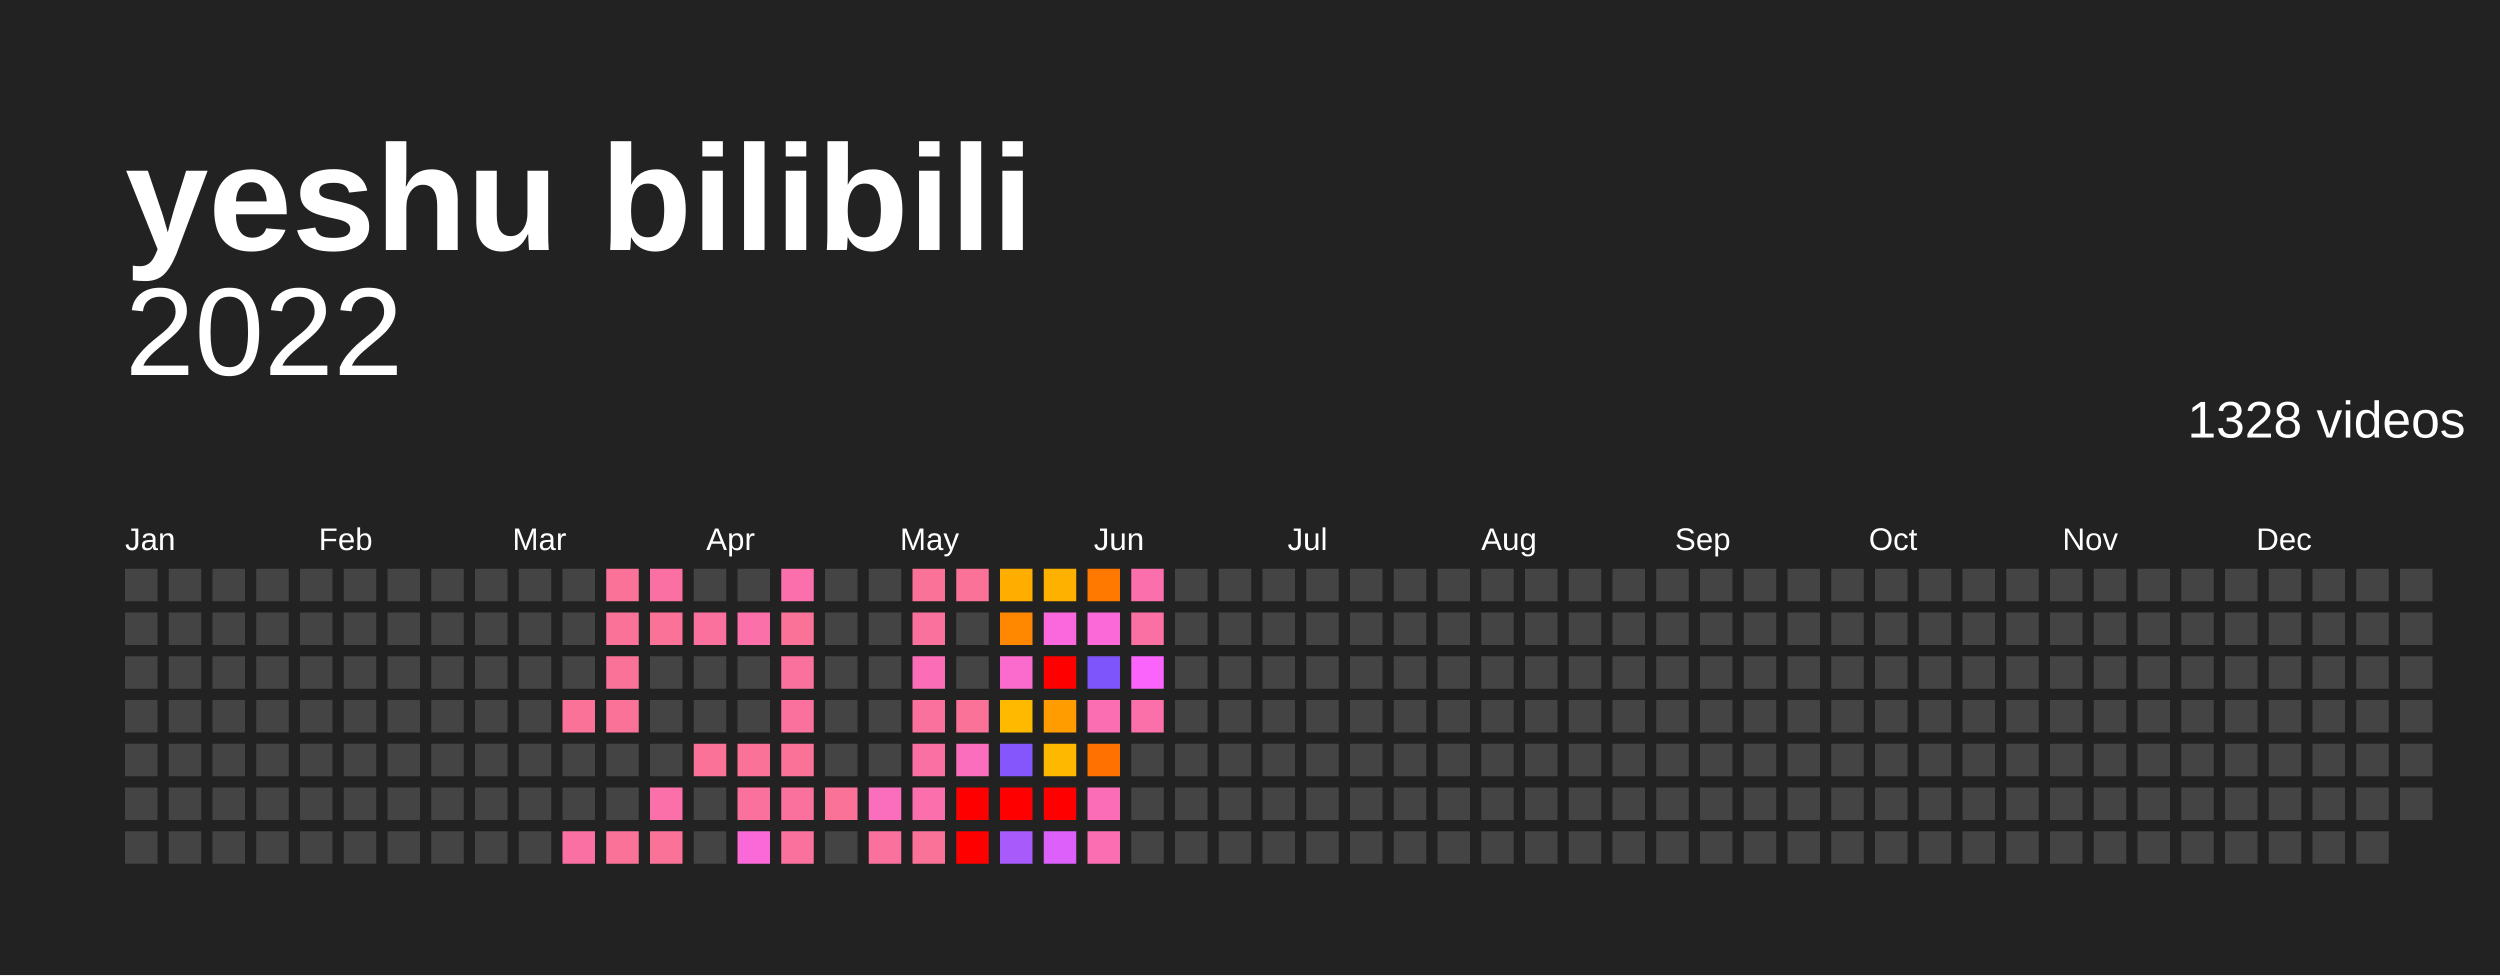
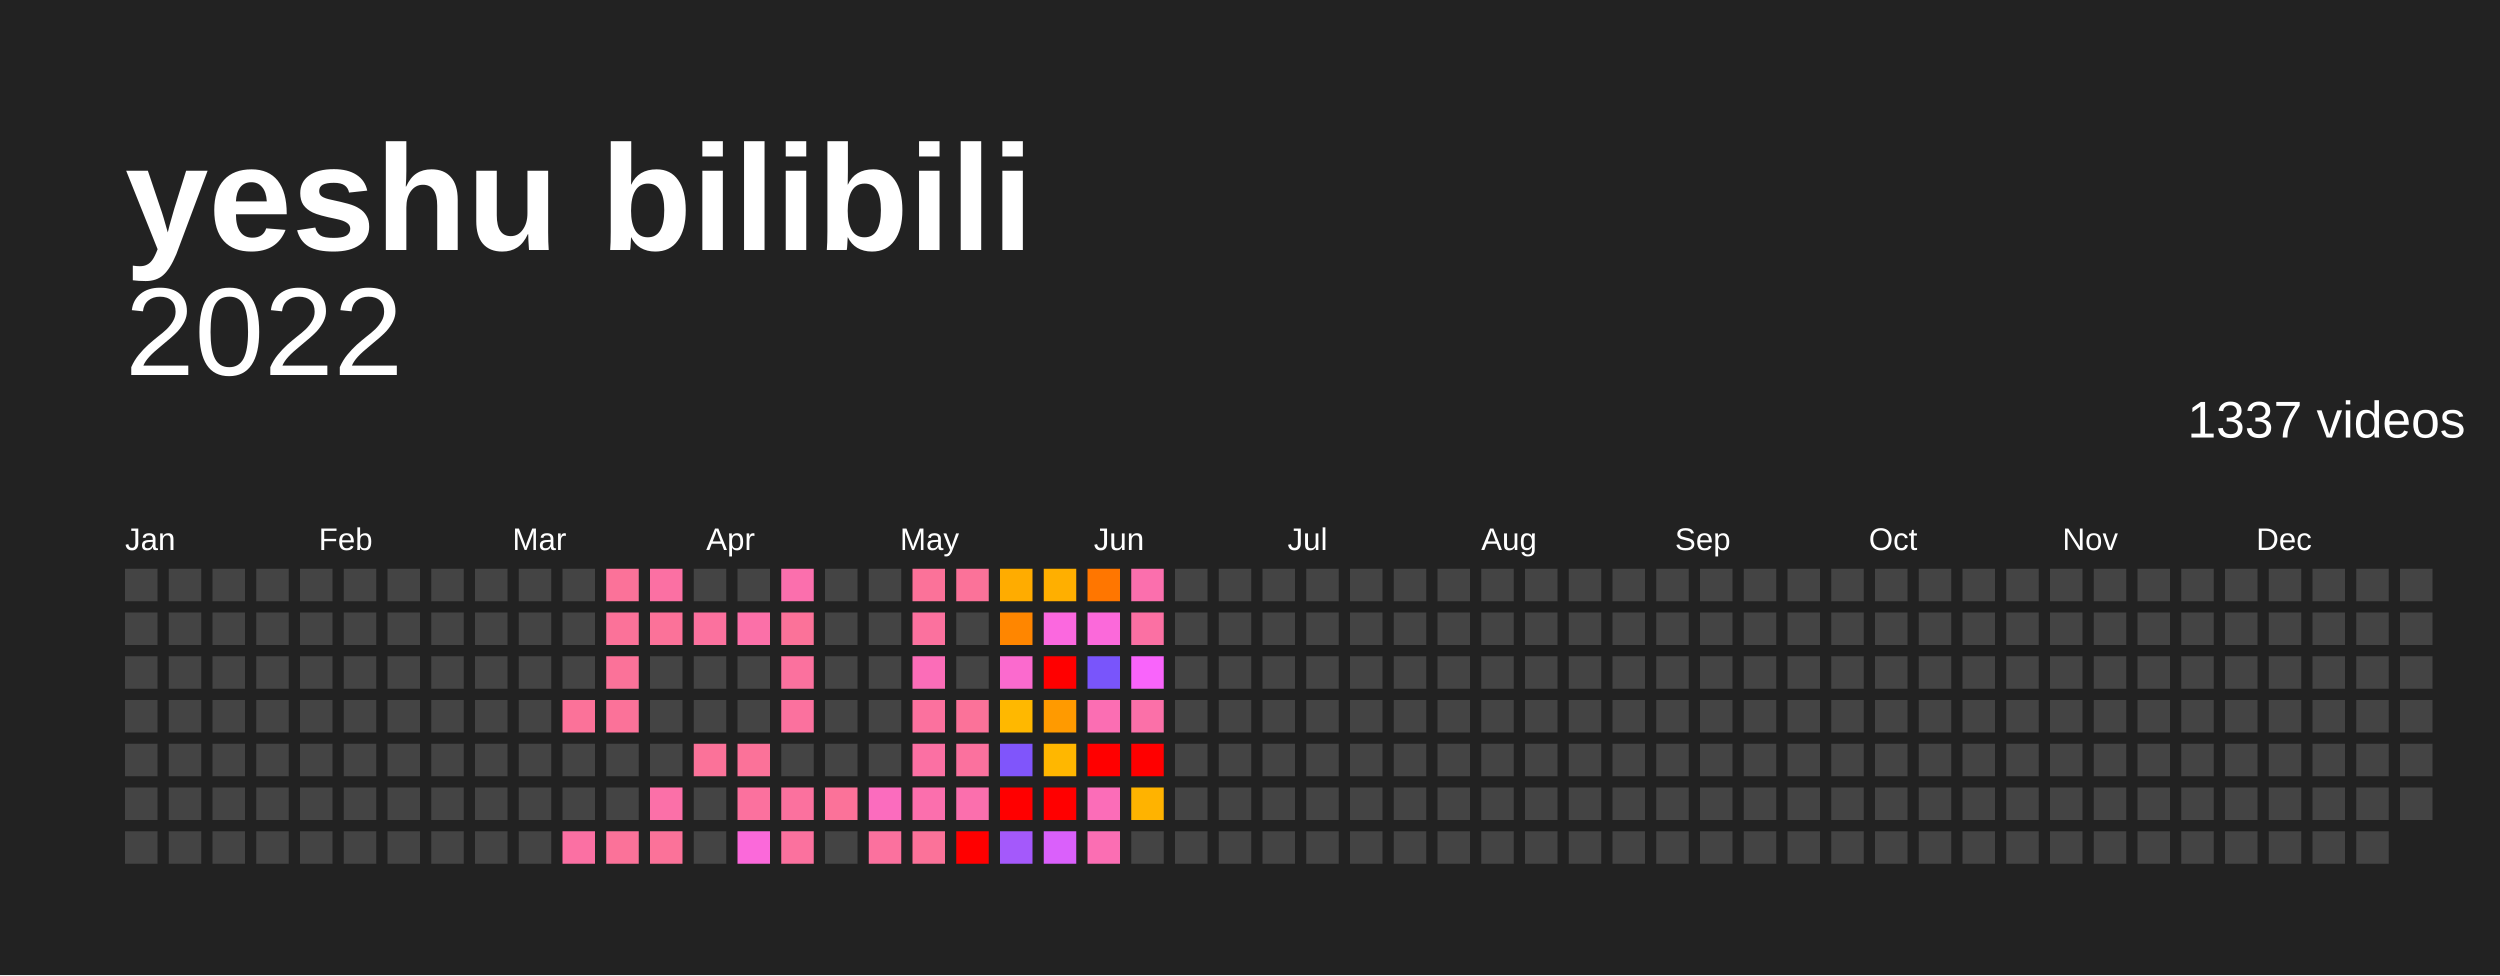
<svg xmlns="http://www.w3.org/2000/svg" baseProfile="full" height="78mm" version="1.1" viewBox="0,0,200,78" width="200mm">
  <defs />
  <rect fill="#222222" height="78" width="200" x="0" y="0" />
  <text fill="#FFFFFF" style="font-size:12px; font-family:Arial; font-weight:bold;" x="10" y="20">yeshu bilibili</text>
  <text alignment-baseline="hanging" fill="#FFFFFF" style="font-size:10.0px; font-family:Arial;" x="10" y="30">2022</text>
-   <text alignment-baseline="hanging" fill="#FFFFFF" style="font-size:4.125px; font-family:Arial;" x="175" y="35">1328 videos</text>
+   <text alignment-baseline="hanging" fill="#FFFFFF" style="font-size:4.125px; font-family:Arial;" x="175" y="35">1337 videos</text>
  <text fill="#FFFFFF" style="font-size:2.5px; font-family:Arial" x="10.0" y="44">Jan</text>
  <text fill="#FFFFFF" style="font-size:2.5px; font-family:Arial" x="25.5" y="44">Feb</text>
  <text fill="#FFFFFF" style="font-size:2.5px; font-family:Arial" x="41.0" y="44">Mar</text>
  <text fill="#FFFFFF" style="font-size:2.5px; font-family:Arial" x="56.5" y="44">Apr</text>
  <text fill="#FFFFFF" style="font-size:2.5px; font-family:Arial" x="72.0" y="44">May</text>
  <text fill="#FFFFFF" style="font-size:2.5px; font-family:Arial" x="87.5" y="44">Jun</text>
  <text fill="#FFFFFF" style="font-size:2.5px; font-family:Arial" x="103.0" y="44">Jul</text>
  <text fill="#FFFFFF" style="font-size:2.5px; font-family:Arial" x="118.5" y="44">Aug</text>
  <text fill="#FFFFFF" style="font-size:2.5px; font-family:Arial" x="134.0" y="44">Sep</text>
  <text fill="#FFFFFF" style="font-size:2.5px; font-family:Arial" x="149.5" y="44">Oct</text>
  <text fill="#FFFFFF" style="font-size:2.5px; font-family:Arial" x="165.0" y="44">Nov</text>
  <text fill="#FFFFFF" style="font-size:2.5px; font-family:Arial" x="180.5" y="44">Dec</text>
  <rect fill="#444444" height="2.6" width="2.6" x="10.0" y="45.5" />
  <rect fill="#444444" height="2.6" width="2.6" x="10.0" y="49.0" />
  <rect fill="#444444" height="2.6" width="2.6" x="10.0" y="52.5" />
  <rect fill="#444444" height="2.6" width="2.6" x="10.0" y="56.0" />
  <rect fill="#444444" height="2.6" width="2.6" x="10.0" y="59.5" />
  <rect fill="#444444" height="2.6" width="2.6" x="10.0" y="63.0" />
  <rect fill="#444444" height="2.6" width="2.6" x="10.0" y="66.5" />
  <rect fill="#444444" height="2.6" width="2.6" x="13.5" y="45.5" />
  <rect fill="#444444" height="2.6" width="2.6" x="13.5" y="49.0" />
  <rect fill="#444444" height="2.6" width="2.6" x="13.5" y="52.5" />
  <rect fill="#444444" height="2.6" width="2.6" x="13.5" y="56.0" />
  <rect fill="#444444" height="2.6" width="2.6" x="13.5" y="59.5" />
  <rect fill="#444444" height="2.6" width="2.6" x="13.5" y="63.0" />
  <rect fill="#444444" height="2.6" width="2.6" x="13.5" y="66.5" />
  <rect fill="#444444" height="2.6" width="2.6" x="17.0" y="45.5" />
  <rect fill="#444444" height="2.6" width="2.6" x="17.0" y="49.0" />
  <rect fill="#444444" height="2.6" width="2.6" x="17.0" y="52.5" />
  <rect fill="#444444" height="2.6" width="2.6" x="17.0" y="56.0" />
  <rect fill="#444444" height="2.6" width="2.6" x="17.0" y="59.5" />
  <rect fill="#444444" height="2.6" width="2.6" x="17.0" y="63.0" />
  <rect fill="#444444" height="2.6" width="2.6" x="17.0" y="66.5" />
  <rect fill="#444444" height="2.6" width="2.6" x="20.5" y="45.5" />
  <rect fill="#444444" height="2.6" width="2.6" x="20.5" y="49.0" />
  <rect fill="#444444" height="2.6" width="2.6" x="20.5" y="52.5" />
  <rect fill="#444444" height="2.6" width="2.6" x="20.5" y="56.0" />
  <rect fill="#444444" height="2.6" width="2.6" x="20.5" y="59.5" />
  <rect fill="#444444" height="2.6" width="2.6" x="20.5" y="63.0" />
  <rect fill="#444444" height="2.6" width="2.6" x="20.5" y="66.5" />
  <rect fill="#444444" height="2.6" width="2.6" x="24.0" y="45.5" />
  <rect fill="#444444" height="2.6" width="2.6" x="24.0" y="49.0" />
  <rect fill="#444444" height="2.6" width="2.6" x="24.0" y="52.5" />
  <rect fill="#444444" height="2.6" width="2.6" x="24.0" y="56.0" />
  <rect fill="#444444" height="2.6" width="2.6" x="24.0" y="59.5" />
  <rect fill="#444444" height="2.6" width="2.6" x="24.0" y="63.0" />
  <rect fill="#444444" height="2.6" width="2.6" x="24.0" y="66.5" />
  <rect fill="#444444" height="2.6" width="2.6" x="27.5" y="45.5" />
  <rect fill="#444444" height="2.6" width="2.6" x="27.5" y="49.0" />
  <rect fill="#444444" height="2.6" width="2.6" x="27.5" y="52.5" />
  <rect fill="#444444" height="2.6" width="2.6" x="27.5" y="56.0" />
  <rect fill="#444444" height="2.6" width="2.6" x="27.5" y="59.5" />
  <rect fill="#444444" height="2.6" width="2.6" x="27.5" y="63.0" />
  <rect fill="#444444" height="2.6" width="2.6" x="27.5" y="66.5" />
  <rect fill="#444444" height="2.6" width="2.6" x="31.0" y="45.5" />
  <rect fill="#444444" height="2.6" width="2.6" x="31.0" y="49.0" />
  <rect fill="#444444" height="2.6" width="2.6" x="31.0" y="52.5" />
  <rect fill="#444444" height="2.6" width="2.6" x="31.0" y="56.0" />
  <rect fill="#444444" height="2.6" width="2.6" x="31.0" y="59.5" />
  <rect fill="#444444" height="2.6" width="2.6" x="31.0" y="63.0" />
  <rect fill="#444444" height="2.6" width="2.6" x="31.0" y="66.5" />
  <rect fill="#444444" height="2.6" width="2.6" x="34.5" y="45.5" />
  <rect fill="#444444" height="2.6" width="2.6" x="34.5" y="49.0" />
  <rect fill="#444444" height="2.6" width="2.6" x="34.5" y="52.5" />
  <rect fill="#444444" height="2.6" width="2.6" x="34.5" y="56.0" />
  <rect fill="#444444" height="2.6" width="2.6" x="34.5" y="59.5" />
  <rect fill="#444444" height="2.6" width="2.6" x="34.5" y="63.0" />
  <rect fill="#444444" height="2.6" width="2.6" x="34.5" y="66.5" />
  <rect fill="#444444" height="2.6" width="2.6" x="38.0" y="45.5" />
  <rect fill="#444444" height="2.6" width="2.6" x="38.0" y="49.0" />
  <rect fill="#444444" height="2.6" width="2.6" x="38.0" y="52.5" />
  <rect fill="#444444" height="2.6" width="2.6" x="38.0" y="56.0" />
  <rect fill="#444444" height="2.6" width="2.6" x="38.0" y="59.5" />
  <rect fill="#444444" height="2.6" width="2.6" x="38.0" y="63.0" />
  <rect fill="#444444" height="2.6" width="2.6" x="38.0" y="66.5" />
  <rect fill="#444444" height="2.6" width="2.6" x="41.5" y="45.5" />
  <rect fill="#444444" height="2.6" width="2.6" x="41.5" y="49.0" />
  <rect fill="#444444" height="2.6" width="2.6" x="41.5" y="52.5" />
  <rect fill="#444444" height="2.6" width="2.6" x="41.5" y="56.0" />
  <rect fill="#444444" height="2.6" width="2.6" x="41.5" y="59.5" />
  <rect fill="#444444" height="2.6" width="2.6" x="41.5" y="63.0" />
  <rect fill="#444444" height="2.6" width="2.6" x="41.5" y="66.5" />
  <rect fill="#444444" height="2.6" width="2.6" x="45.0" y="45.5" />
  <rect fill="#444444" height="2.6" width="2.6" x="45.0" y="49.0" />
  <rect fill="#444444" height="2.6" width="2.6" x="45.0" y="52.5" />
  <rect fill="#fb7299" height="2.6" width="2.6" x="45.0" y="56.0" />
  <rect fill="#444444" height="2.6" width="2.6" x="45.0" y="59.5" />
  <rect fill="#444444" height="2.6" width="2.6" x="45.0" y="63.0" />
  <rect fill="#fb70a3" height="2.6" width="2.6" x="45.0" y="66.5" />
  <rect fill="#fb7299" height="2.6" width="2.6" x="48.5" y="45.5" />
  <rect fill="#fb7299" height="2.6" width="2.6" x="48.5" y="49.0" />
  <rect fill="#fb7299" height="2.6" width="2.6" x="48.5" y="52.5" />
  <rect fill="#fb7299" height="2.6" width="2.6" x="48.5" y="56.0" />
  <rect fill="#444444" height="2.6" width="2.6" x="48.5" y="59.5" />
  <rect fill="#444444" height="2.6" width="2.6" x="48.5" y="63.0" />
  <rect fill="#fb7299" height="2.6" width="2.6" x="48.5" y="66.5" />
  <rect fill="#fb70a3" height="2.6" width="2.6" x="52.0" y="45.5" />
  <rect fill="#fb7299" height="2.6" width="2.6" x="52.0" y="49.0" />
  <rect fill="#444444" height="2.6" width="2.6" x="52.0" y="52.5" />
  <rect fill="#444444" height="2.6" width="2.6" x="52.0" y="56.0" />
  <rect fill="#444444" height="2.6" width="2.6" x="52.0" y="59.5" />
  <rect fill="#fb70a8" height="2.6" width="2.6" x="52.0" y="63.0" />
  <rect fill="#fb7299" height="2.6" width="2.6" x="52.0" y="66.5" />
  <rect fill="#444444" height="2.6" width="2.6" x="55.5" y="45.5" />
  <rect fill="#fb719e" height="2.6" width="2.6" x="55.5" y="49.0" />
  <rect fill="#444444" height="2.6" width="2.6" x="55.5" y="52.5" />
  <rect fill="#444444" height="2.6" width="2.6" x="55.5" y="56.0" />
  <rect fill="#fb7299" height="2.6" width="2.6" x="55.5" y="59.5" />
  <rect fill="#444444" height="2.6" width="2.6" x="55.5" y="63.0" />
  <rect fill="#444444" height="2.6" width="2.6" x="55.5" y="66.5" />
  <rect fill="#444444" height="2.6" width="2.6" x="59.0" y="45.5" />
  <rect fill="#fb70a8" height="2.6" width="2.6" x="59.0" y="49.0" />
  <rect fill="#444444" height="2.6" width="2.6" x="59.0" y="52.5" />
  <rect fill="#444444" height="2.6" width="2.6" x="59.0" y="56.0" />
  <rect fill="#fb7299" height="2.6" width="2.6" x="59.0" y="59.5" />
  <rect fill="#fb719e" height="2.6" width="2.6" x="59.0" y="63.0" />
-   <rect fill="#fb69d8" height="2.6" width="2.6" x="59.0" y="66.5" />
+   <rect fill="#fb69da" height="2.6" width="2.6" x="59.0" y="66.5" />
  <rect fill="#fb6fad" height="2.6" width="2.6" x="62.5" y="45.5" />
  <rect fill="#fb7299" height="2.6" width="2.6" x="62.5" y="49.0" />
  <rect fill="#fb719e" height="2.6" width="2.6" x="62.5" y="52.5" />
  <rect fill="#fb719e" height="2.6" width="2.6" x="62.5" y="56.0" />
-   <rect fill="#fb7299" height="2.6" width="2.6" x="62.5" y="59.5" />
+   <rect fill="#444444" height="2.6" width="2.6" x="62.5" y="59.5" />
  <rect fill="#fb719e" height="2.6" width="2.6" x="62.5" y="63.0" />
  <rect fill="#fb719e" height="2.6" width="2.6" x="62.5" y="66.5" />
  <rect fill="#444444" height="2.6" width="2.6" x="66.0" y="45.5" />
  <rect fill="#444444" height="2.6" width="2.6" x="66.0" y="49.0" />
  <rect fill="#444444" height="2.6" width="2.6" x="66.0" y="52.5" />
  <rect fill="#444444" height="2.6" width="2.6" x="66.0" y="56.0" />
  <rect fill="#444444" height="2.6" width="2.6" x="66.0" y="59.5" />
  <rect fill="#fb7299" height="2.6" width="2.6" x="66.0" y="63.0" />
  <rect fill="#444444" height="2.6" width="2.6" x="66.0" y="66.5" />
  <rect fill="#444444" height="2.6" width="2.6" x="69.5" y="45.5" />
  <rect fill="#444444" height="2.6" width="2.6" x="69.5" y="49.0" />
  <rect fill="#444444" height="2.6" width="2.6" x="69.5" y="52.5" />
  <rect fill="#444444" height="2.6" width="2.6" x="69.5" y="56.0" />
  <rect fill="#444444" height="2.6" width="2.6" x="69.5" y="59.5" />
-   <rect fill="#fb6dbd" height="2.6" width="2.6" x="69.5" y="63.0" />
+   <rect fill="#fb6cbe" height="2.6" width="2.6" x="69.5" y="63.0" />
  <rect fill="#fb719e" height="2.6" width="2.6" x="69.5" y="66.5" />
  <rect fill="#fb7299" height="2.6" width="2.6" x="73.0" y="45.5" />
  <rect fill="#fb719e" height="2.6" width="2.6" x="73.0" y="49.0" />
-   <rect fill="#fb6db7" height="2.6" width="2.6" x="73.0" y="52.5" />
+   <rect fill="#fb6db8" height="2.6" width="2.6" x="73.0" y="52.5" />
  <rect fill="#fb719e" height="2.6" width="2.6" x="73.0" y="56.0" />
  <rect fill="#fb70a3" height="2.6" width="2.6" x="73.0" y="59.5" />
  <rect fill="#fb6fad" height="2.6" width="2.6" x="73.0" y="63.0" />
  <rect fill="#fb7299" height="2.6" width="2.6" x="73.0" y="66.5" />
  <rect fill="#fb7299" height="2.6" width="2.6" x="76.5" y="45.5" />
  <rect fill="#444444" height="2.6" width="2.6" x="76.5" y="49.0" />
  <rect fill="#444444" height="2.6" width="2.6" x="76.5" y="52.5" />
  <rect fill="#fb7299" height="2.6" width="2.6" x="76.5" y="56.0" />
-   <rect fill="#fb6dbd" height="2.6" width="2.6" x="76.5" y="59.5" />
-   <rect fill="red" height="2.6" width="2.6" x="76.5" y="63.0" />
+   <rect fill="#fb719e" height="2.6" width="2.6" x="76.5" y="59.5" />
+   <rect fill="#fb6fad" height="2.6" width="2.6" x="76.5" y="63.0" />
  <rect fill="red" height="2.6" width="2.6" x="76.5" y="66.5" />
-   <rect fill="#ffae00" height="2.6" width="2.6" x="80.0" y="45.5" />
-   <rect fill="#ff8800" height="2.6" width="2.6" x="80.0" y="49.0" />
-   <rect fill="#fb6acd" height="2.6" width="2.6" x="80.0" y="52.5" />
-   <rect fill="#ffba00" height="2.6" width="2.6" x="80.0" y="56.0" />
-   <rect fill="#8556fb" height="2.6" width="2.6" x="80.0" y="59.5" />
+   <rect fill="#ffac00" height="2.6" width="2.6" x="80.0" y="45.5" />
+   <rect fill="#ff8600" height="2.6" width="2.6" x="80.0" y="49.0" />
+   <rect fill="#fb6ace" height="2.6" width="2.6" x="80.0" y="52.5" />
+   <rect fill="#ffb800" height="2.6" width="2.6" x="80.0" y="56.0" />
+   <rect fill="#8055fb" height="2.6" width="2.6" x="80.0" y="59.5" />
  <rect fill="red" height="2.6" width="2.6" x="80.0" y="63.0" />
-   <rect fill="#a85afb" height="2.6" width="2.6" x="80.0" y="66.5" />
-   <rect fill="#ffb100" height="2.6" width="2.6" x="83.5" y="45.5" />
-   <rect fill="#fb68de" height="2.6" width="2.6" x="83.5" y="49.0" />
+   <rect fill="#a459fb" height="2.6" width="2.6" x="80.0" y="66.5" />
+   <rect fill="#ffaf00" height="2.6" width="2.6" x="83.5" y="45.5" />
+   <rect fill="#fb68df" height="2.6" width="2.6" x="83.5" y="49.0" />
  <rect fill="red" height="2.6" width="2.6" x="83.5" y="52.5" />
-   <rect fill="#ff9c00" height="2.6" width="2.6" x="83.5" y="56.0" />
-   <rect fill="#ffb800" height="2.6" width="2.6" x="83.5" y="59.5" />
+   <rect fill="#ff9a00" height="2.6" width="2.6" x="83.5" y="56.0" />
+   <rect fill="#ffb700" height="2.6" width="2.6" x="83.5" y="59.5" />
  <rect fill="red" height="2.6" width="2.6" x="83.5" y="63.0" />
-   <rect fill="#dd60fb" height="2.6" width="2.6" x="83.5" y="66.5" />
-   <rect fill="#ff7800" height="2.6" width="2.6" x="87.0" y="45.5" />
-   <rect fill="#fb69d8" height="2.6" width="2.6" x="87.0" y="49.0" />
-   <rect fill="#7e55fb" height="2.6" width="2.6" x="87.0" y="52.5" />
-   <rect fill="#fb6eb2" height="2.6" width="2.6" x="87.0" y="56.0" />
-   <rect fill="#ff7100" height="2.6" width="2.6" x="87.0" y="59.5" />
-   <rect fill="#fb6db7" height="2.6" width="2.6" x="87.0" y="63.0" />
-   <rect fill="#fb6eb2" height="2.6" width="2.6" x="87.0" y="66.5" />
+   <rect fill="#da60fb" height="2.6" width="2.6" x="83.5" y="66.5" />
+   <rect fill="#ff7600" height="2.6" width="2.6" x="87.0" y="45.5" />
+   <rect fill="#fb69da" height="2.6" width="2.6" x="87.0" y="49.0" />
+   <rect fill="#7955fb" height="2.6" width="2.6" x="87.0" y="52.5" />
+   <rect fill="#fb6eb3" height="2.6" width="2.6" x="87.0" y="56.0" />
+   <rect fill="red" height="2.6" width="2.6" x="87.0" y="59.5" />
+   <rect fill="#fb6db8" height="2.6" width="2.6" x="87.0" y="63.0" />
+   <rect fill="#fb6eb3" height="2.6" width="2.6" x="87.0" y="66.5" />
  <rect fill="#fb6fad" height="2.6" width="2.6" x="90.5" y="45.5" />
  <rect fill="#fb70a3" height="2.6" width="2.6" x="90.5" y="49.0" />
-   <rect fill="#fb64fb" height="2.6" width="2.6" x="90.5" y="52.5" />
+   <rect fill="#f964fb" height="2.6" width="2.6" x="90.5" y="52.5" />
  <rect fill="#fb70a8" height="2.6" width="2.6" x="90.5" y="56.0" />
-   <rect fill="#444444" height="2.6" width="2.6" x="90.5" y="59.5" />
-   <rect fill="#444444" height="2.6" width="2.6" x="90.5" y="63.0" />
+   <rect fill="red" height="2.6" width="2.6" x="90.5" y="59.5" />
+   <rect fill="#ffb300" height="2.6" width="2.6" x="90.5" y="63.0" />
  <rect fill="#444444" height="2.6" width="2.6" x="90.5" y="66.5" />
  <rect fill="#444444" height="2.6" width="2.6" x="94.0" y="45.5" />
  <rect fill="#444444" height="2.6" width="2.6" x="94.0" y="49.0" />
  <rect fill="#444444" height="2.6" width="2.6" x="94.0" y="52.5" />
  <rect fill="#444444" height="2.6" width="2.6" x="94.0" y="56.0" />
  <rect fill="#444444" height="2.6" width="2.6" x="94.0" y="59.5" />
  <rect fill="#444444" height="2.6" width="2.6" x="94.0" y="63.0" />
  <rect fill="#444444" height="2.6" width="2.6" x="94.0" y="66.5" />
  <rect fill="#444444" height="2.6" width="2.6" x="97.5" y="45.5" />
  <rect fill="#444444" height="2.6" width="2.6" x="97.5" y="49.0" />
  <rect fill="#444444" height="2.6" width="2.6" x="97.5" y="52.5" />
  <rect fill="#444444" height="2.6" width="2.6" x="97.5" y="56.0" />
  <rect fill="#444444" height="2.6" width="2.6" x="97.5" y="59.5" />
  <rect fill="#444444" height="2.6" width="2.6" x="97.5" y="63.0" />
  <rect fill="#444444" height="2.6" width="2.6" x="97.5" y="66.5" />
  <rect fill="#444444" height="2.6" width="2.6" x="101.0" y="45.5" />
  <rect fill="#444444" height="2.6" width="2.6" x="101.0" y="49.0" />
  <rect fill="#444444" height="2.6" width="2.6" x="101.0" y="52.5" />
  <rect fill="#444444" height="2.6" width="2.6" x="101.0" y="56.0" />
  <rect fill="#444444" height="2.6" width="2.6" x="101.0" y="59.5" />
  <rect fill="#444444" height="2.6" width="2.6" x="101.0" y="63.0" />
  <rect fill="#444444" height="2.6" width="2.6" x="101.0" y="66.5" />
  <rect fill="#444444" height="2.6" width="2.6" x="104.5" y="45.5" />
  <rect fill="#444444" height="2.6" width="2.6" x="104.5" y="49.0" />
  <rect fill="#444444" height="2.6" width="2.6" x="104.5" y="52.5" />
  <rect fill="#444444" height="2.6" width="2.6" x="104.5" y="56.0" />
  <rect fill="#444444" height="2.6" width="2.6" x="104.5" y="59.5" />
  <rect fill="#444444" height="2.6" width="2.6" x="104.5" y="63.0" />
  <rect fill="#444444" height="2.6" width="2.6" x="104.5" y="66.5" />
  <rect fill="#444444" height="2.6" width="2.6" x="108.0" y="45.5" />
  <rect fill="#444444" height="2.6" width="2.6" x="108.0" y="49.0" />
  <rect fill="#444444" height="2.6" width="2.6" x="108.0" y="52.5" />
  <rect fill="#444444" height="2.6" width="2.6" x="108.0" y="56.0" />
  <rect fill="#444444" height="2.6" width="2.6" x="108.0" y="59.5" />
  <rect fill="#444444" height="2.6" width="2.6" x="108.0" y="63.0" />
  <rect fill="#444444" height="2.6" width="2.6" x="108.0" y="66.5" />
  <rect fill="#444444" height="2.6" width="2.6" x="111.5" y="45.5" />
  <rect fill="#444444" height="2.6" width="2.6" x="111.5" y="49.0" />
  <rect fill="#444444" height="2.6" width="2.6" x="111.5" y="52.5" />
  <rect fill="#444444" height="2.6" width="2.6" x="111.5" y="56.0" />
  <rect fill="#444444" height="2.6" width="2.6" x="111.5" y="59.5" />
  <rect fill="#444444" height="2.6" width="2.6" x="111.5" y="63.0" />
  <rect fill="#444444" height="2.6" width="2.6" x="111.5" y="66.5" />
  <rect fill="#444444" height="2.6" width="2.6" x="115.0" y="45.5" />
  <rect fill="#444444" height="2.6" width="2.6" x="115.0" y="49.0" />
  <rect fill="#444444" height="2.6" width="2.6" x="115.0" y="52.5" />
  <rect fill="#444444" height="2.6" width="2.6" x="115.0" y="56.0" />
  <rect fill="#444444" height="2.6" width="2.6" x="115.0" y="59.5" />
  <rect fill="#444444" height="2.6" width="2.6" x="115.0" y="63.0" />
  <rect fill="#444444" height="2.6" width="2.6" x="115.0" y="66.5" />
  <rect fill="#444444" height="2.6" width="2.6" x="118.5" y="45.5" />
  <rect fill="#444444" height="2.6" width="2.6" x="118.5" y="49.0" />
  <rect fill="#444444" height="2.6" width="2.6" x="118.5" y="52.5" />
  <rect fill="#444444" height="2.6" width="2.6" x="118.5" y="56.0" />
  <rect fill="#444444" height="2.6" width="2.6" x="118.5" y="59.5" />
  <rect fill="#444444" height="2.6" width="2.6" x="118.5" y="63.0" />
  <rect fill="#444444" height="2.6" width="2.6" x="118.5" y="66.5" />
  <rect fill="#444444" height="2.6" width="2.6" x="122.0" y="45.5" />
  <rect fill="#444444" height="2.6" width="2.6" x="122.0" y="49.0" />
  <rect fill="#444444" height="2.6" width="2.6" x="122.0" y="52.5" />
  <rect fill="#444444" height="2.6" width="2.6" x="122.0" y="56.0" />
  <rect fill="#444444" height="2.6" width="2.6" x="122.0" y="59.5" />
  <rect fill="#444444" height="2.6" width="2.6" x="122.0" y="63.0" />
  <rect fill="#444444" height="2.6" width="2.6" x="122.0" y="66.5" />
  <rect fill="#444444" height="2.6" width="2.6" x="125.5" y="45.5" />
  <rect fill="#444444" height="2.6" width="2.6" x="125.5" y="49.0" />
  <rect fill="#444444" height="2.6" width="2.6" x="125.5" y="52.5" />
  <rect fill="#444444" height="2.6" width="2.6" x="125.5" y="56.0" />
  <rect fill="#444444" height="2.6" width="2.6" x="125.5" y="59.5" />
  <rect fill="#444444" height="2.6" width="2.6" x="125.5" y="63.0" />
  <rect fill="#444444" height="2.6" width="2.6" x="125.5" y="66.5" />
  <rect fill="#444444" height="2.6" width="2.6" x="129.0" y="45.5" />
  <rect fill="#444444" height="2.6" width="2.6" x="129.0" y="49.0" />
  <rect fill="#444444" height="2.6" width="2.6" x="129.0" y="52.5" />
  <rect fill="#444444" height="2.6" width="2.6" x="129.0" y="56.0" />
  <rect fill="#444444" height="2.6" width="2.6" x="129.0" y="59.5" />
  <rect fill="#444444" height="2.6" width="2.6" x="129.0" y="63.0" />
  <rect fill="#444444" height="2.6" width="2.6" x="129.0" y="66.5" />
  <rect fill="#444444" height="2.6" width="2.6" x="132.5" y="45.5" />
  <rect fill="#444444" height="2.6" width="2.6" x="132.5" y="49.0" />
  <rect fill="#444444" height="2.6" width="2.6" x="132.5" y="52.5" />
  <rect fill="#444444" height="2.6" width="2.6" x="132.5" y="56.0" />
  <rect fill="#444444" height="2.6" width="2.6" x="132.5" y="59.5" />
  <rect fill="#444444" height="2.6" width="2.6" x="132.5" y="63.0" />
  <rect fill="#444444" height="2.6" width="2.6" x="132.5" y="66.5" />
  <rect fill="#444444" height="2.6" width="2.6" x="136.0" y="45.5" />
  <rect fill="#444444" height="2.6" width="2.6" x="136.0" y="49.0" />
  <rect fill="#444444" height="2.6" width="2.6" x="136.0" y="52.5" />
  <rect fill="#444444" height="2.6" width="2.6" x="136.0" y="56.0" />
  <rect fill="#444444" height="2.6" width="2.6" x="136.0" y="59.5" />
  <rect fill="#444444" height="2.6" width="2.6" x="136.0" y="63.0" />
  <rect fill="#444444" height="2.6" width="2.6" x="136.0" y="66.5" />
  <rect fill="#444444" height="2.6" width="2.6" x="139.5" y="45.5" />
  <rect fill="#444444" height="2.6" width="2.6" x="139.5" y="49.0" />
  <rect fill="#444444" height="2.6" width="2.6" x="139.5" y="52.5" />
  <rect fill="#444444" height="2.6" width="2.6" x="139.5" y="56.0" />
  <rect fill="#444444" height="2.6" width="2.6" x="139.5" y="59.5" />
  <rect fill="#444444" height="2.6" width="2.6" x="139.5" y="63.0" />
  <rect fill="#444444" height="2.6" width="2.6" x="139.5" y="66.5" />
  <rect fill="#444444" height="2.6" width="2.6" x="143.0" y="45.5" />
  <rect fill="#444444" height="2.6" width="2.6" x="143.0" y="49.0" />
  <rect fill="#444444" height="2.6" width="2.6" x="143.0" y="52.5" />
  <rect fill="#444444" height="2.6" width="2.6" x="143.0" y="56.0" />
  <rect fill="#444444" height="2.6" width="2.6" x="143.0" y="59.5" />
  <rect fill="#444444" height="2.6" width="2.6" x="143.0" y="63.0" />
  <rect fill="#444444" height="2.6" width="2.6" x="143.0" y="66.5" />
  <rect fill="#444444" height="2.6" width="2.6" x="146.5" y="45.5" />
  <rect fill="#444444" height="2.6" width="2.6" x="146.5" y="49.0" />
  <rect fill="#444444" height="2.6" width="2.6" x="146.5" y="52.5" />
  <rect fill="#444444" height="2.6" width="2.6" x="146.5" y="56.0" />
  <rect fill="#444444" height="2.6" width="2.6" x="146.5" y="59.5" />
  <rect fill="#444444" height="2.6" width="2.6" x="146.5" y="63.0" />
  <rect fill="#444444" height="2.6" width="2.6" x="146.5" y="66.5" />
  <rect fill="#444444" height="2.6" width="2.6" x="150.0" y="45.5" />
  <rect fill="#444444" height="2.6" width="2.6" x="150.0" y="49.0" />
  <rect fill="#444444" height="2.6" width="2.6" x="150.0" y="52.5" />
  <rect fill="#444444" height="2.6" width="2.6" x="150.0" y="56.0" />
  <rect fill="#444444" height="2.6" width="2.6" x="150.0" y="59.5" />
  <rect fill="#444444" height="2.6" width="2.6" x="150.0" y="63.0" />
  <rect fill="#444444" height="2.6" width="2.6" x="150.0" y="66.5" />
  <rect fill="#444444" height="2.6" width="2.6" x="153.5" y="45.5" />
  <rect fill="#444444" height="2.6" width="2.6" x="153.5" y="49.0" />
  <rect fill="#444444" height="2.6" width="2.6" x="153.5" y="52.5" />
  <rect fill="#444444" height="2.6" width="2.6" x="153.5" y="56.0" />
  <rect fill="#444444" height="2.6" width="2.6" x="153.5" y="59.5" />
  <rect fill="#444444" height="2.6" width="2.6" x="153.5" y="63.0" />
  <rect fill="#444444" height="2.6" width="2.6" x="153.5" y="66.5" />
  <rect fill="#444444" height="2.6" width="2.6" x="157.0" y="45.5" />
  <rect fill="#444444" height="2.6" width="2.6" x="157.0" y="49.0" />
  <rect fill="#444444" height="2.6" width="2.6" x="157.0" y="52.5" />
  <rect fill="#444444" height="2.6" width="2.6" x="157.0" y="56.0" />
  <rect fill="#444444" height="2.6" width="2.6" x="157.0" y="59.5" />
  <rect fill="#444444" height="2.6" width="2.6" x="157.0" y="63.0" />
  <rect fill="#444444" height="2.6" width="2.6" x="157.0" y="66.5" />
  <rect fill="#444444" height="2.6" width="2.6" x="160.5" y="45.5" />
  <rect fill="#444444" height="2.6" width="2.6" x="160.5" y="49.0" />
  <rect fill="#444444" height="2.6" width="2.6" x="160.5" y="52.5" />
  <rect fill="#444444" height="2.6" width="2.6" x="160.5" y="56.0" />
  <rect fill="#444444" height="2.6" width="2.6" x="160.5" y="59.5" />
  <rect fill="#444444" height="2.6" width="2.6" x="160.5" y="63.0" />
  <rect fill="#444444" height="2.6" width="2.6" x="160.5" y="66.5" />
  <rect fill="#444444" height="2.6" width="2.6" x="164.0" y="45.5" />
  <rect fill="#444444" height="2.6" width="2.6" x="164.0" y="49.0" />
  <rect fill="#444444" height="2.6" width="2.6" x="164.0" y="52.5" />
  <rect fill="#444444" height="2.6" width="2.6" x="164.0" y="56.0" />
  <rect fill="#444444" height="2.6" width="2.6" x="164.0" y="59.5" />
  <rect fill="#444444" height="2.6" width="2.6" x="164.0" y="63.0" />
  <rect fill="#444444" height="2.6" width="2.6" x="164.0" y="66.5" />
  <rect fill="#444444" height="2.6" width="2.6" x="167.5" y="45.5" />
  <rect fill="#444444" height="2.6" width="2.6" x="167.5" y="49.0" />
  <rect fill="#444444" height="2.6" width="2.6" x="167.5" y="52.5" />
  <rect fill="#444444" height="2.6" width="2.6" x="167.5" y="56.0" />
  <rect fill="#444444" height="2.6" width="2.6" x="167.5" y="59.5" />
  <rect fill="#444444" height="2.6" width="2.6" x="167.5" y="63.0" />
  <rect fill="#444444" height="2.6" width="2.6" x="167.5" y="66.5" />
  <rect fill="#444444" height="2.6" width="2.6" x="171.0" y="45.5" />
  <rect fill="#444444" height="2.6" width="2.6" x="171.0" y="49.0" />
  <rect fill="#444444" height="2.6" width="2.6" x="171.0" y="52.5" />
  <rect fill="#444444" height="2.6" width="2.6" x="171.0" y="56.0" />
  <rect fill="#444444" height="2.6" width="2.6" x="171.0" y="59.5" />
  <rect fill="#444444" height="2.6" width="2.6" x="171.0" y="63.0" />
  <rect fill="#444444" height="2.6" width="2.6" x="171.0" y="66.5" />
  <rect fill="#444444" height="2.6" width="2.6" x="174.5" y="45.5" />
  <rect fill="#444444" height="2.6" width="2.6" x="174.5" y="49.0" />
  <rect fill="#444444" height="2.6" width="2.6" x="174.5" y="52.5" />
  <rect fill="#444444" height="2.6" width="2.6" x="174.5" y="56.0" />
  <rect fill="#444444" height="2.6" width="2.6" x="174.5" y="59.5" />
  <rect fill="#444444" height="2.6" width="2.6" x="174.5" y="63.0" />
  <rect fill="#444444" height="2.6" width="2.6" x="174.5" y="66.5" />
  <rect fill="#444444" height="2.6" width="2.6" x="178.0" y="45.5" />
  <rect fill="#444444" height="2.6" width="2.6" x="178.0" y="49.0" />
  <rect fill="#444444" height="2.6" width="2.6" x="178.0" y="52.5" />
  <rect fill="#444444" height="2.6" width="2.6" x="178.0" y="56.0" />
  <rect fill="#444444" height="2.6" width="2.6" x="178.0" y="59.5" />
  <rect fill="#444444" height="2.6" width="2.6" x="178.0" y="63.0" />
  <rect fill="#444444" height="2.6" width="2.6" x="178.0" y="66.5" />
  <rect fill="#444444" height="2.6" width="2.6" x="181.5" y="45.5" />
  <rect fill="#444444" height="2.6" width="2.6" x="181.5" y="49.0" />
  <rect fill="#444444" height="2.6" width="2.6" x="181.5" y="52.5" />
  <rect fill="#444444" height="2.6" width="2.6" x="181.5" y="56.0" />
  <rect fill="#444444" height="2.6" width="2.6" x="181.5" y="59.5" />
  <rect fill="#444444" height="2.6" width="2.6" x="181.5" y="63.0" />
  <rect fill="#444444" height="2.6" width="2.6" x="181.5" y="66.5" />
  <rect fill="#444444" height="2.6" width="2.6" x="185.0" y="45.5" />
  <rect fill="#444444" height="2.6" width="2.6" x="185.0" y="49.0" />
  <rect fill="#444444" height="2.6" width="2.6" x="185.0" y="52.5" />
  <rect fill="#444444" height="2.6" width="2.6" x="185.0" y="56.0" />
  <rect fill="#444444" height="2.6" width="2.6" x="185.0" y="59.5" />
  <rect fill="#444444" height="2.6" width="2.6" x="185.0" y="63.0" />
  <rect fill="#444444" height="2.6" width="2.6" x="185.0" y="66.5" />
  <rect fill="#444444" height="2.6" width="2.6" x="188.5" y="45.5" />
  <rect fill="#444444" height="2.6" width="2.6" x="188.5" y="49.0" />
  <rect fill="#444444" height="2.6" width="2.6" x="188.5" y="52.5" />
  <rect fill="#444444" height="2.6" width="2.6" x="188.5" y="56.0" />
  <rect fill="#444444" height="2.6" width="2.6" x="188.5" y="59.5" />
  <rect fill="#444444" height="2.6" width="2.6" x="188.5" y="63.0" />
  <rect fill="#444444" height="2.6" width="2.6" x="188.5" y="66.5" />
  <rect fill="#444444" height="2.6" width="2.6" x="192.0" y="45.5" />
  <rect fill="#444444" height="2.6" width="2.6" x="192.0" y="49.0" />
  <rect fill="#444444" height="2.6" width="2.6" x="192.0" y="52.5" />
  <rect fill="#444444" height="2.6" width="2.6" x="192.0" y="56.0" />
  <rect fill="#444444" height="2.6" width="2.6" x="192.0" y="59.5" />
  <rect fill="#444444" height="2.6" width="2.6" x="192.0" y="63.0" />
</svg>
